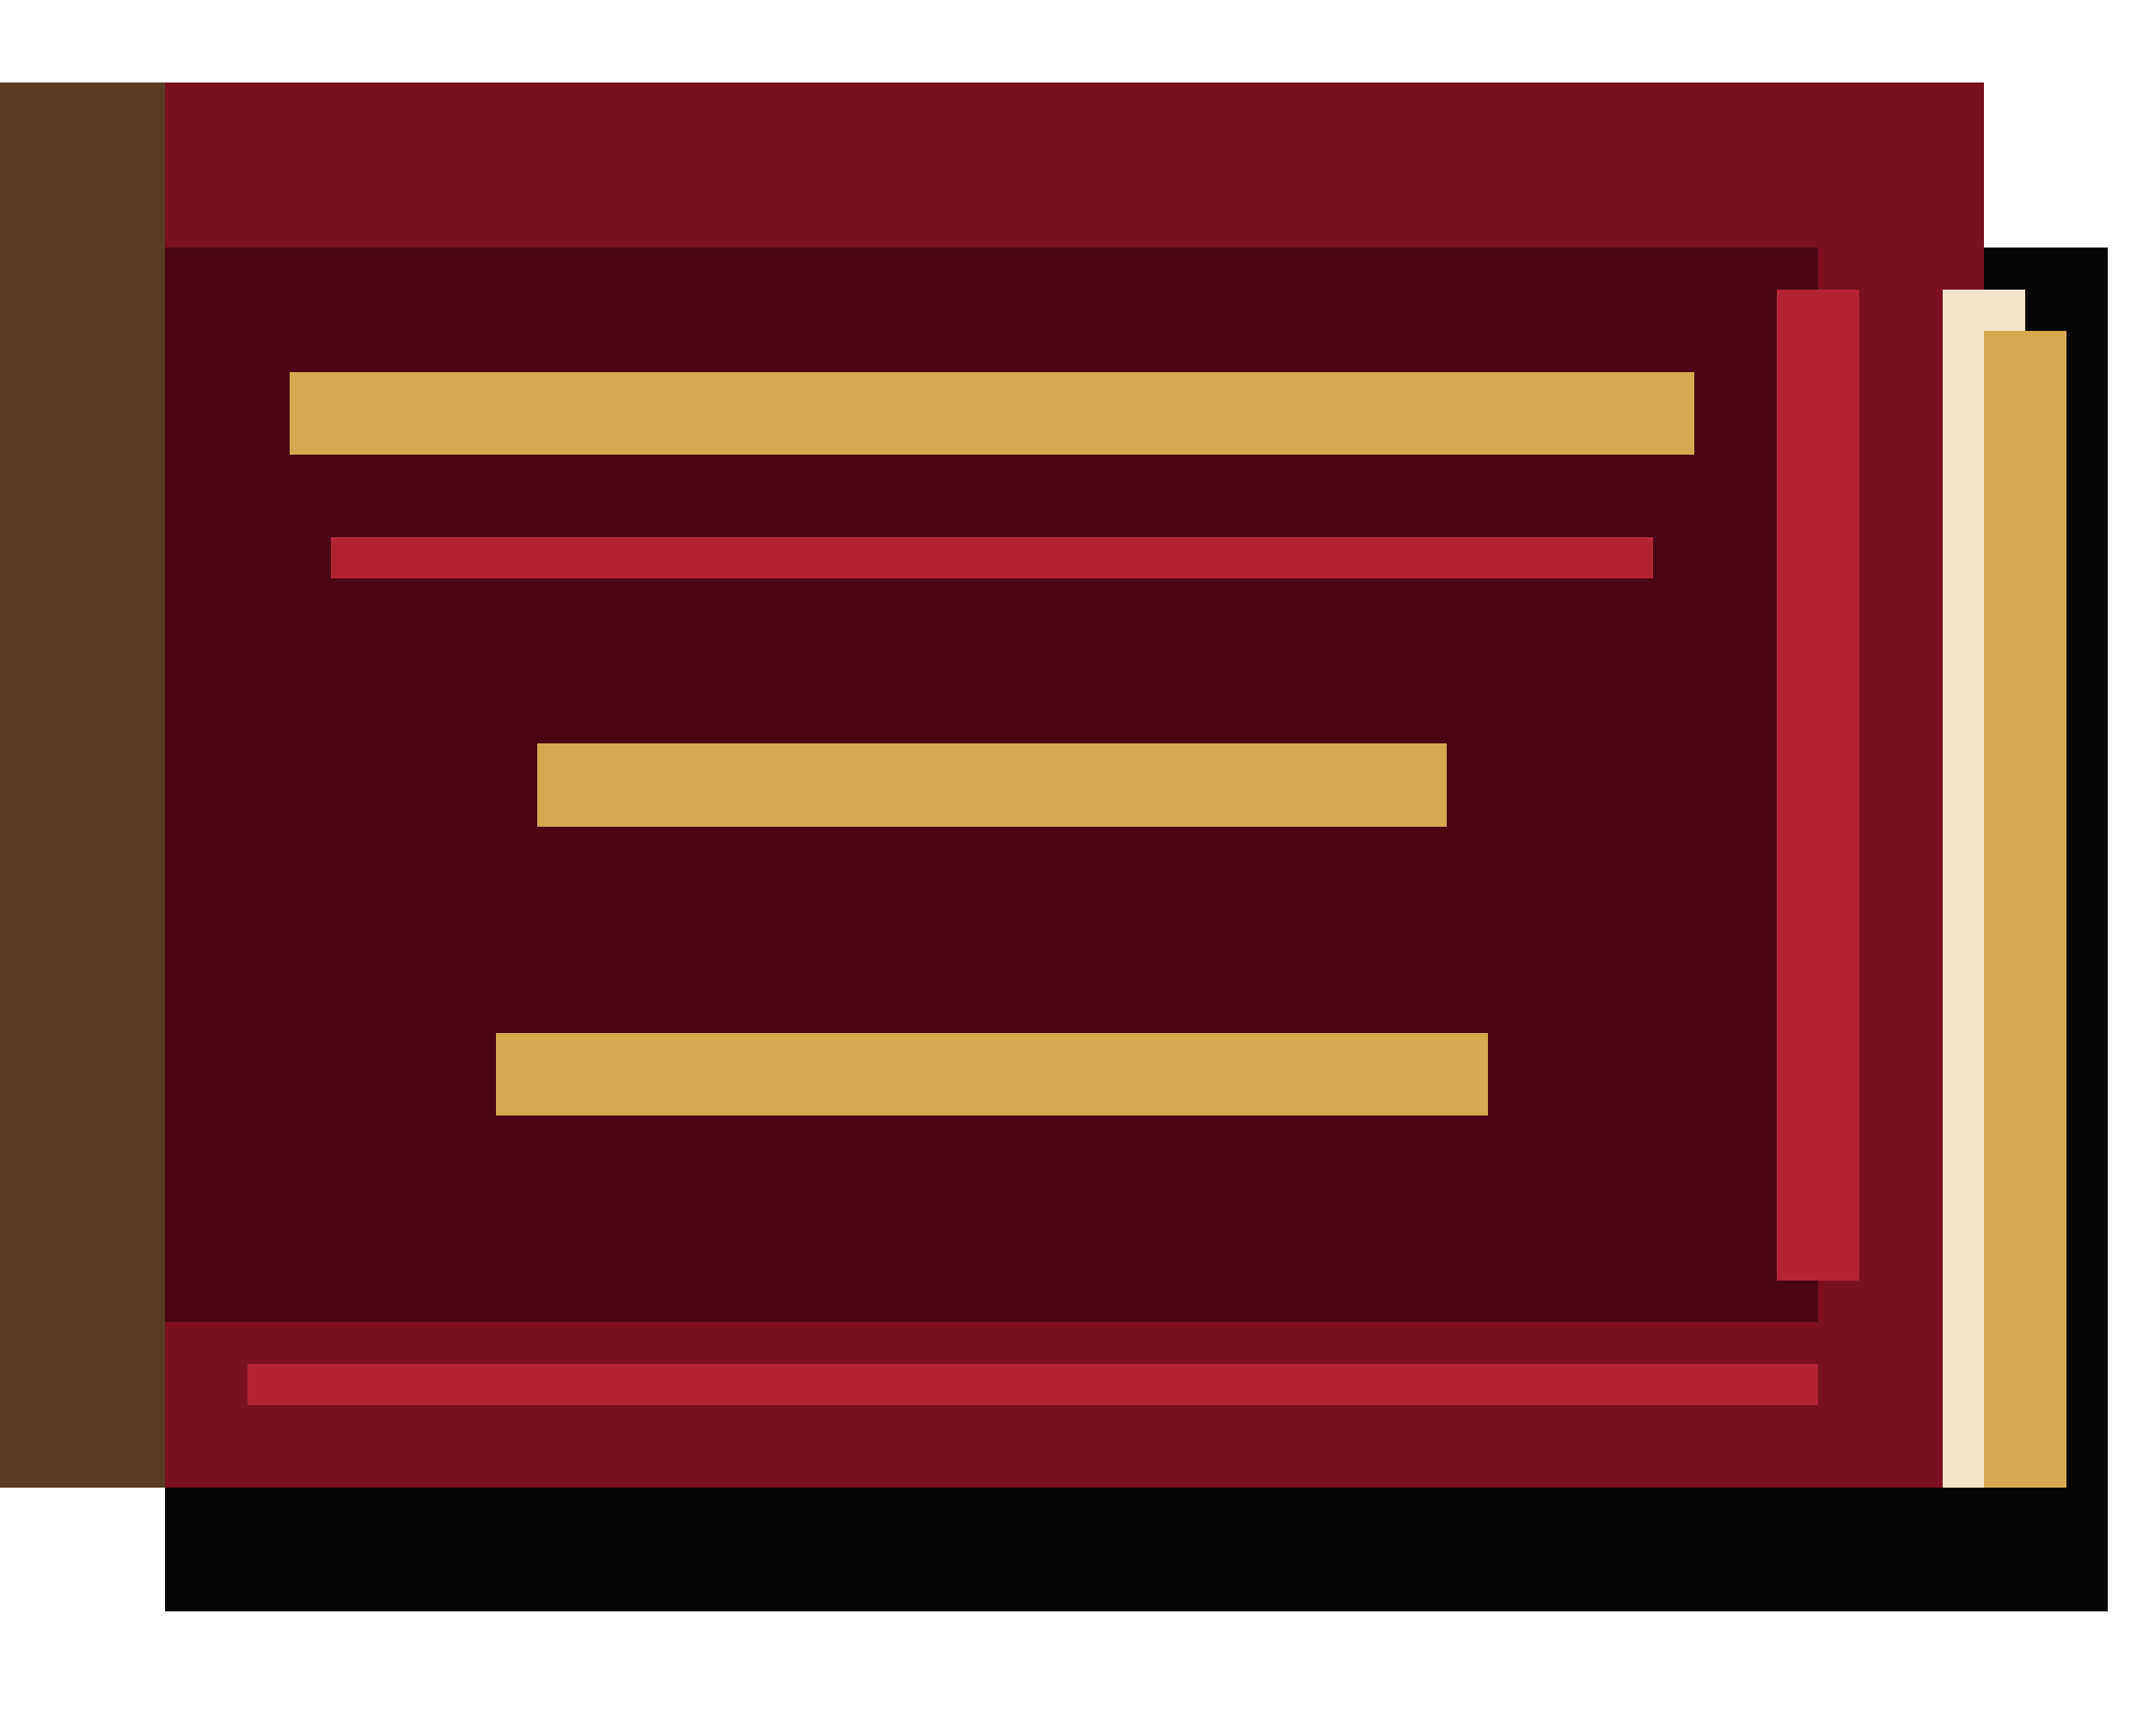
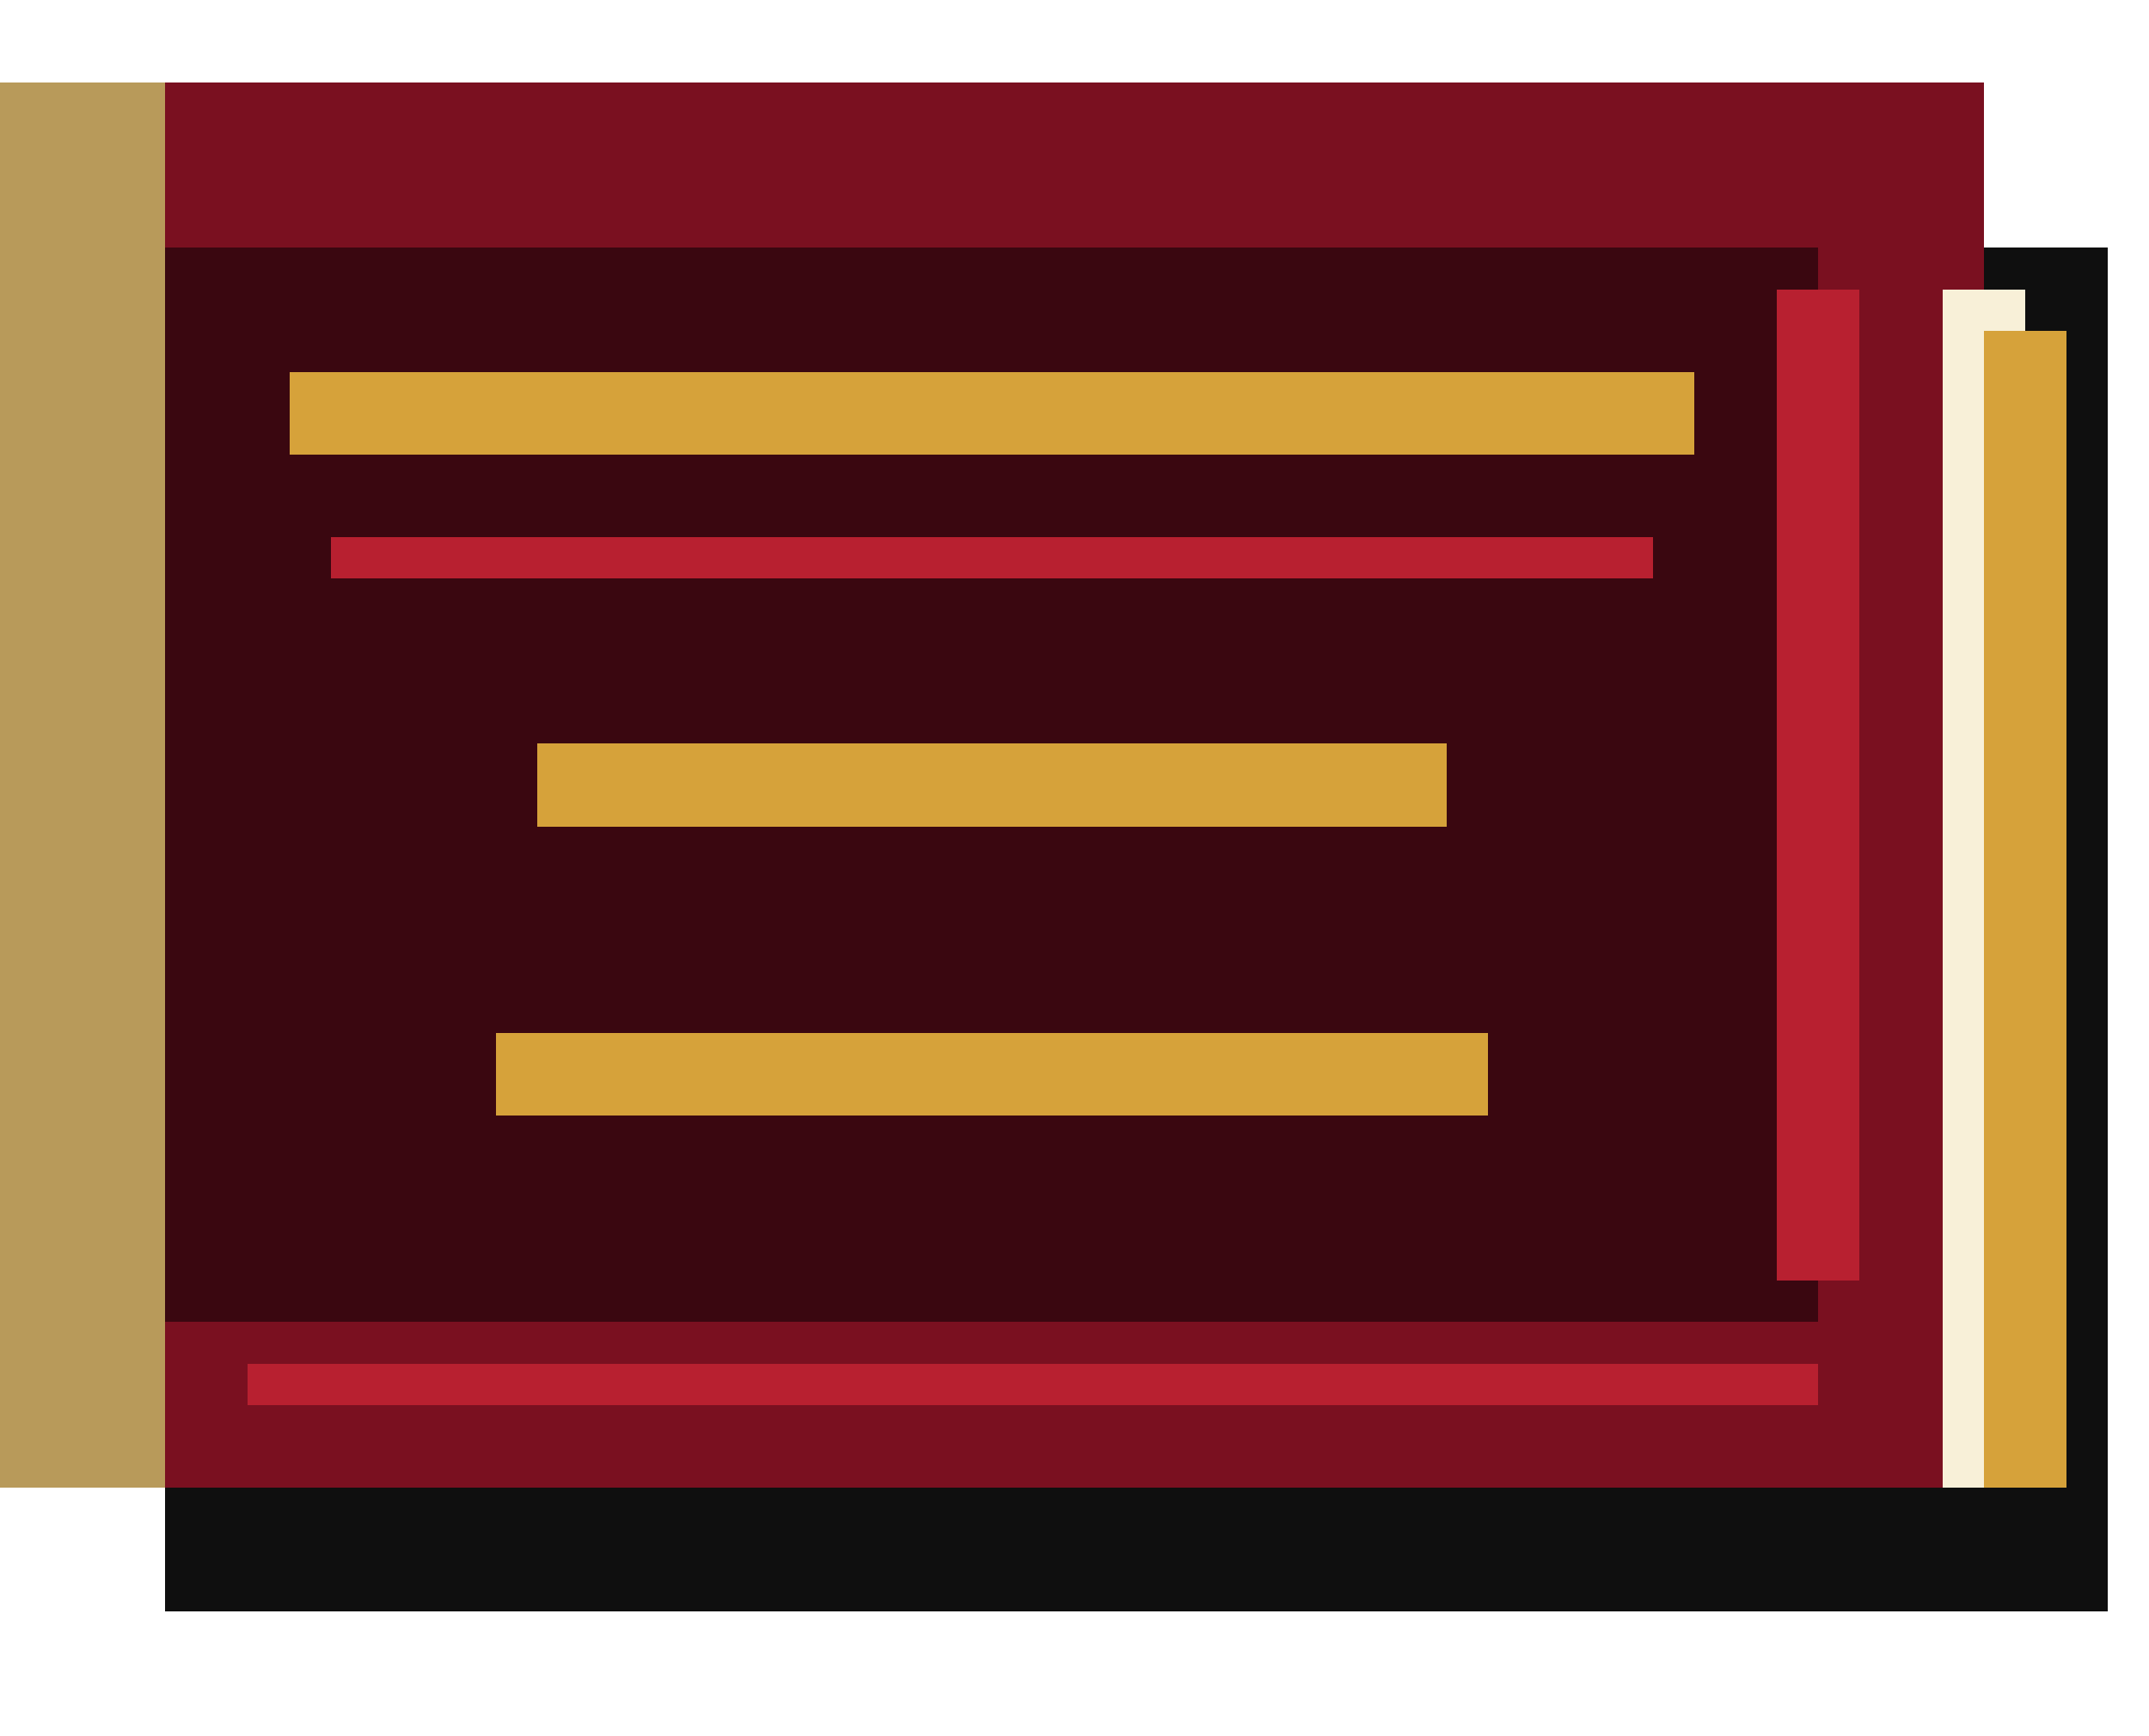
<svg xmlns="http://www.w3.org/2000/svg" width="52" height="42" shape-rendering="crispEdges">
  <rect width="52" height="42" fill="none" />
-   <rect x="4" y="6" width="47" height="33" fill="#050505" />
+   <rect x="4" y="6" width="47" height="33" fill="#0F0F0F" />
  <rect x="0" y="2" width="48" height="34" fill="#7A1020" />
-   <rect x="0" y="2" width="4" height="34" fill="#5A3B25" />
-   <rect x="4" y="6" width="40" height="26" fill="#4A0712" />
-   <rect x="7" y="9" width="34" height="2" fill="#D6A84F" />
-   <rect x="8" y="13" width="32" height="1" fill="#B42335" />
-   <rect x="13" y="18" width="22" height="2" fill="#D6A84F" />
-   <rect x="12" y="25" width="24" height="2" fill="#D6A84F" />
-   <rect x="43" y="7" width="2" height="24" fill="#B42335" />
-   <rect x="47" y="7" width="2" height="29" fill="#F2E4C8" />
-   <rect x="48" y="8" width="2" height="28" fill="#D6A84F" />
-   <rect x="6" y="33" width="38" height="1" fill="#B42335" />
+   <rect x="0" y="2" width="4" height="34" fill="#B89A5A" />
+   <rect x="4" y="6" width="40" height="26" fill="#3A0710" />
+   <rect x="7" y="9" width="34" height="2" fill="#D6A23A" />
+   <rect x="8" y="13" width="32" height="1" fill="#B82030" />
+   <rect x="13" y="18" width="22" height="2" fill="#D6A23A" />
+   <rect x="12" y="25" width="24" height="2" fill="#D6A23A" />
+   <rect x="43" y="7" width="2" height="24" fill="#B82030" />
+   <rect x="47" y="7" width="2" height="29" fill="#F8F0D8" />
+   <rect x="48" y="8" width="2" height="28" fill="#D6A23A" />
+   <rect x="6" y="33" width="38" height="1" fill="#B82030" />
</svg>
